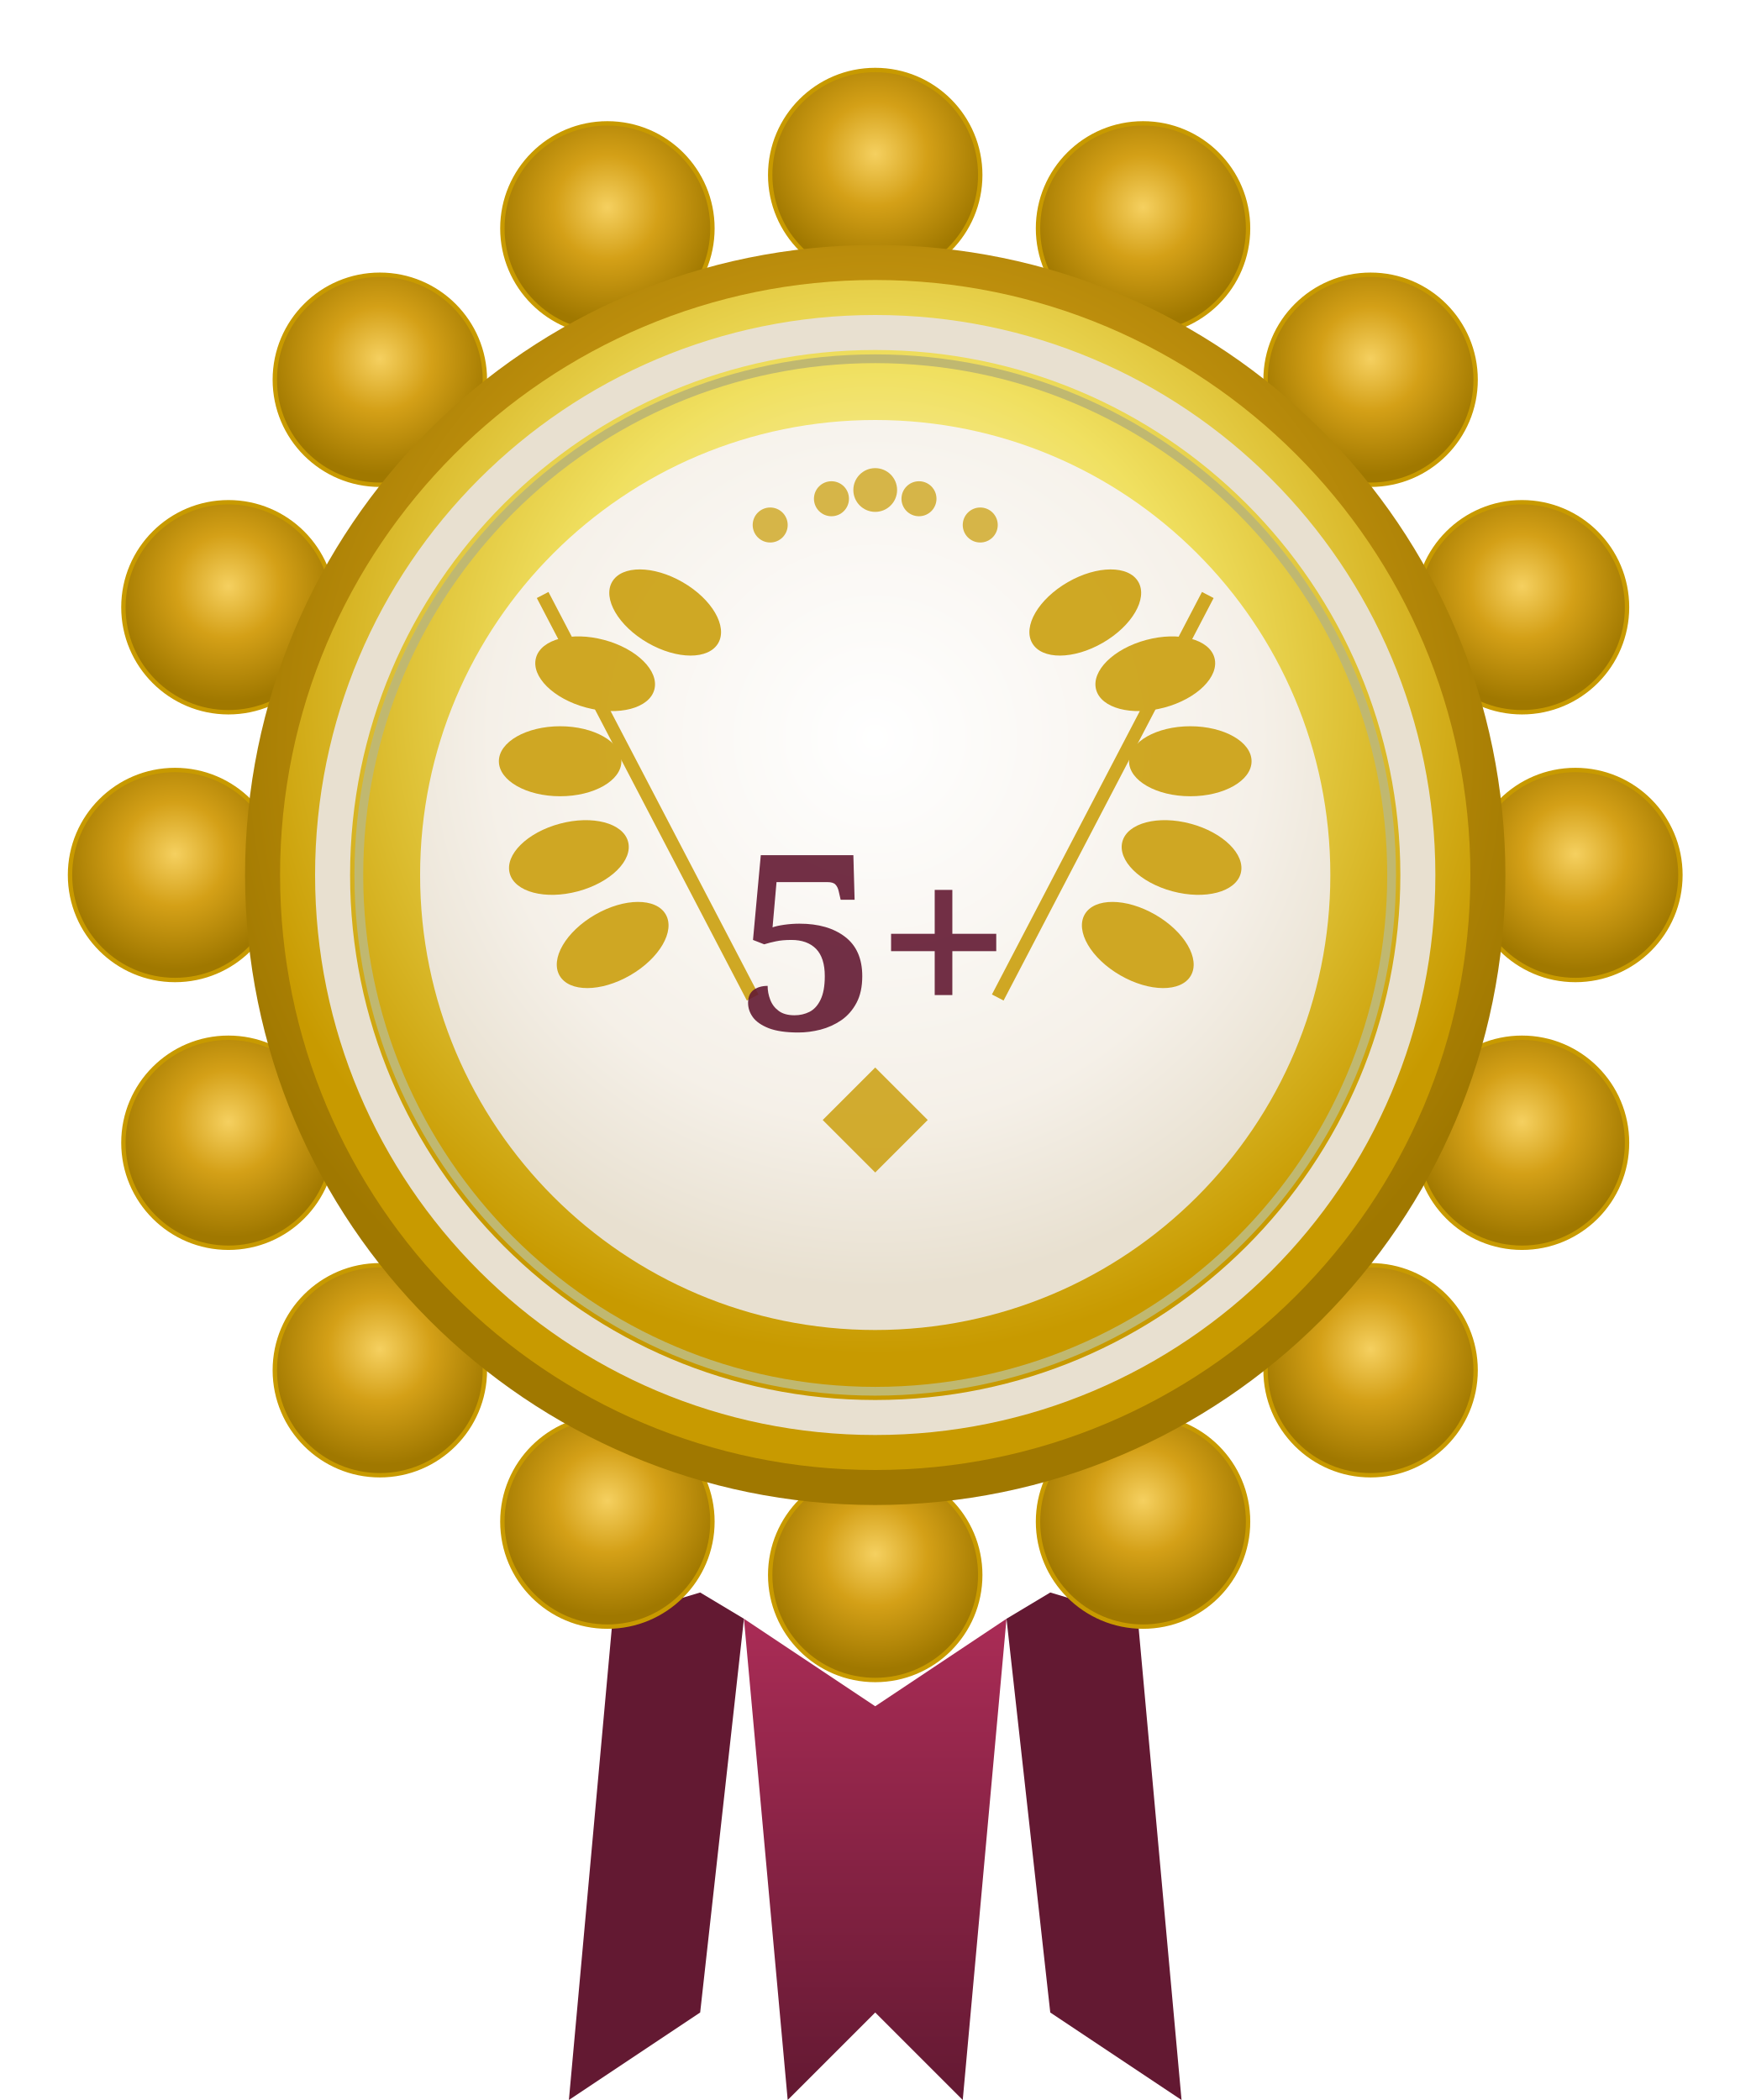
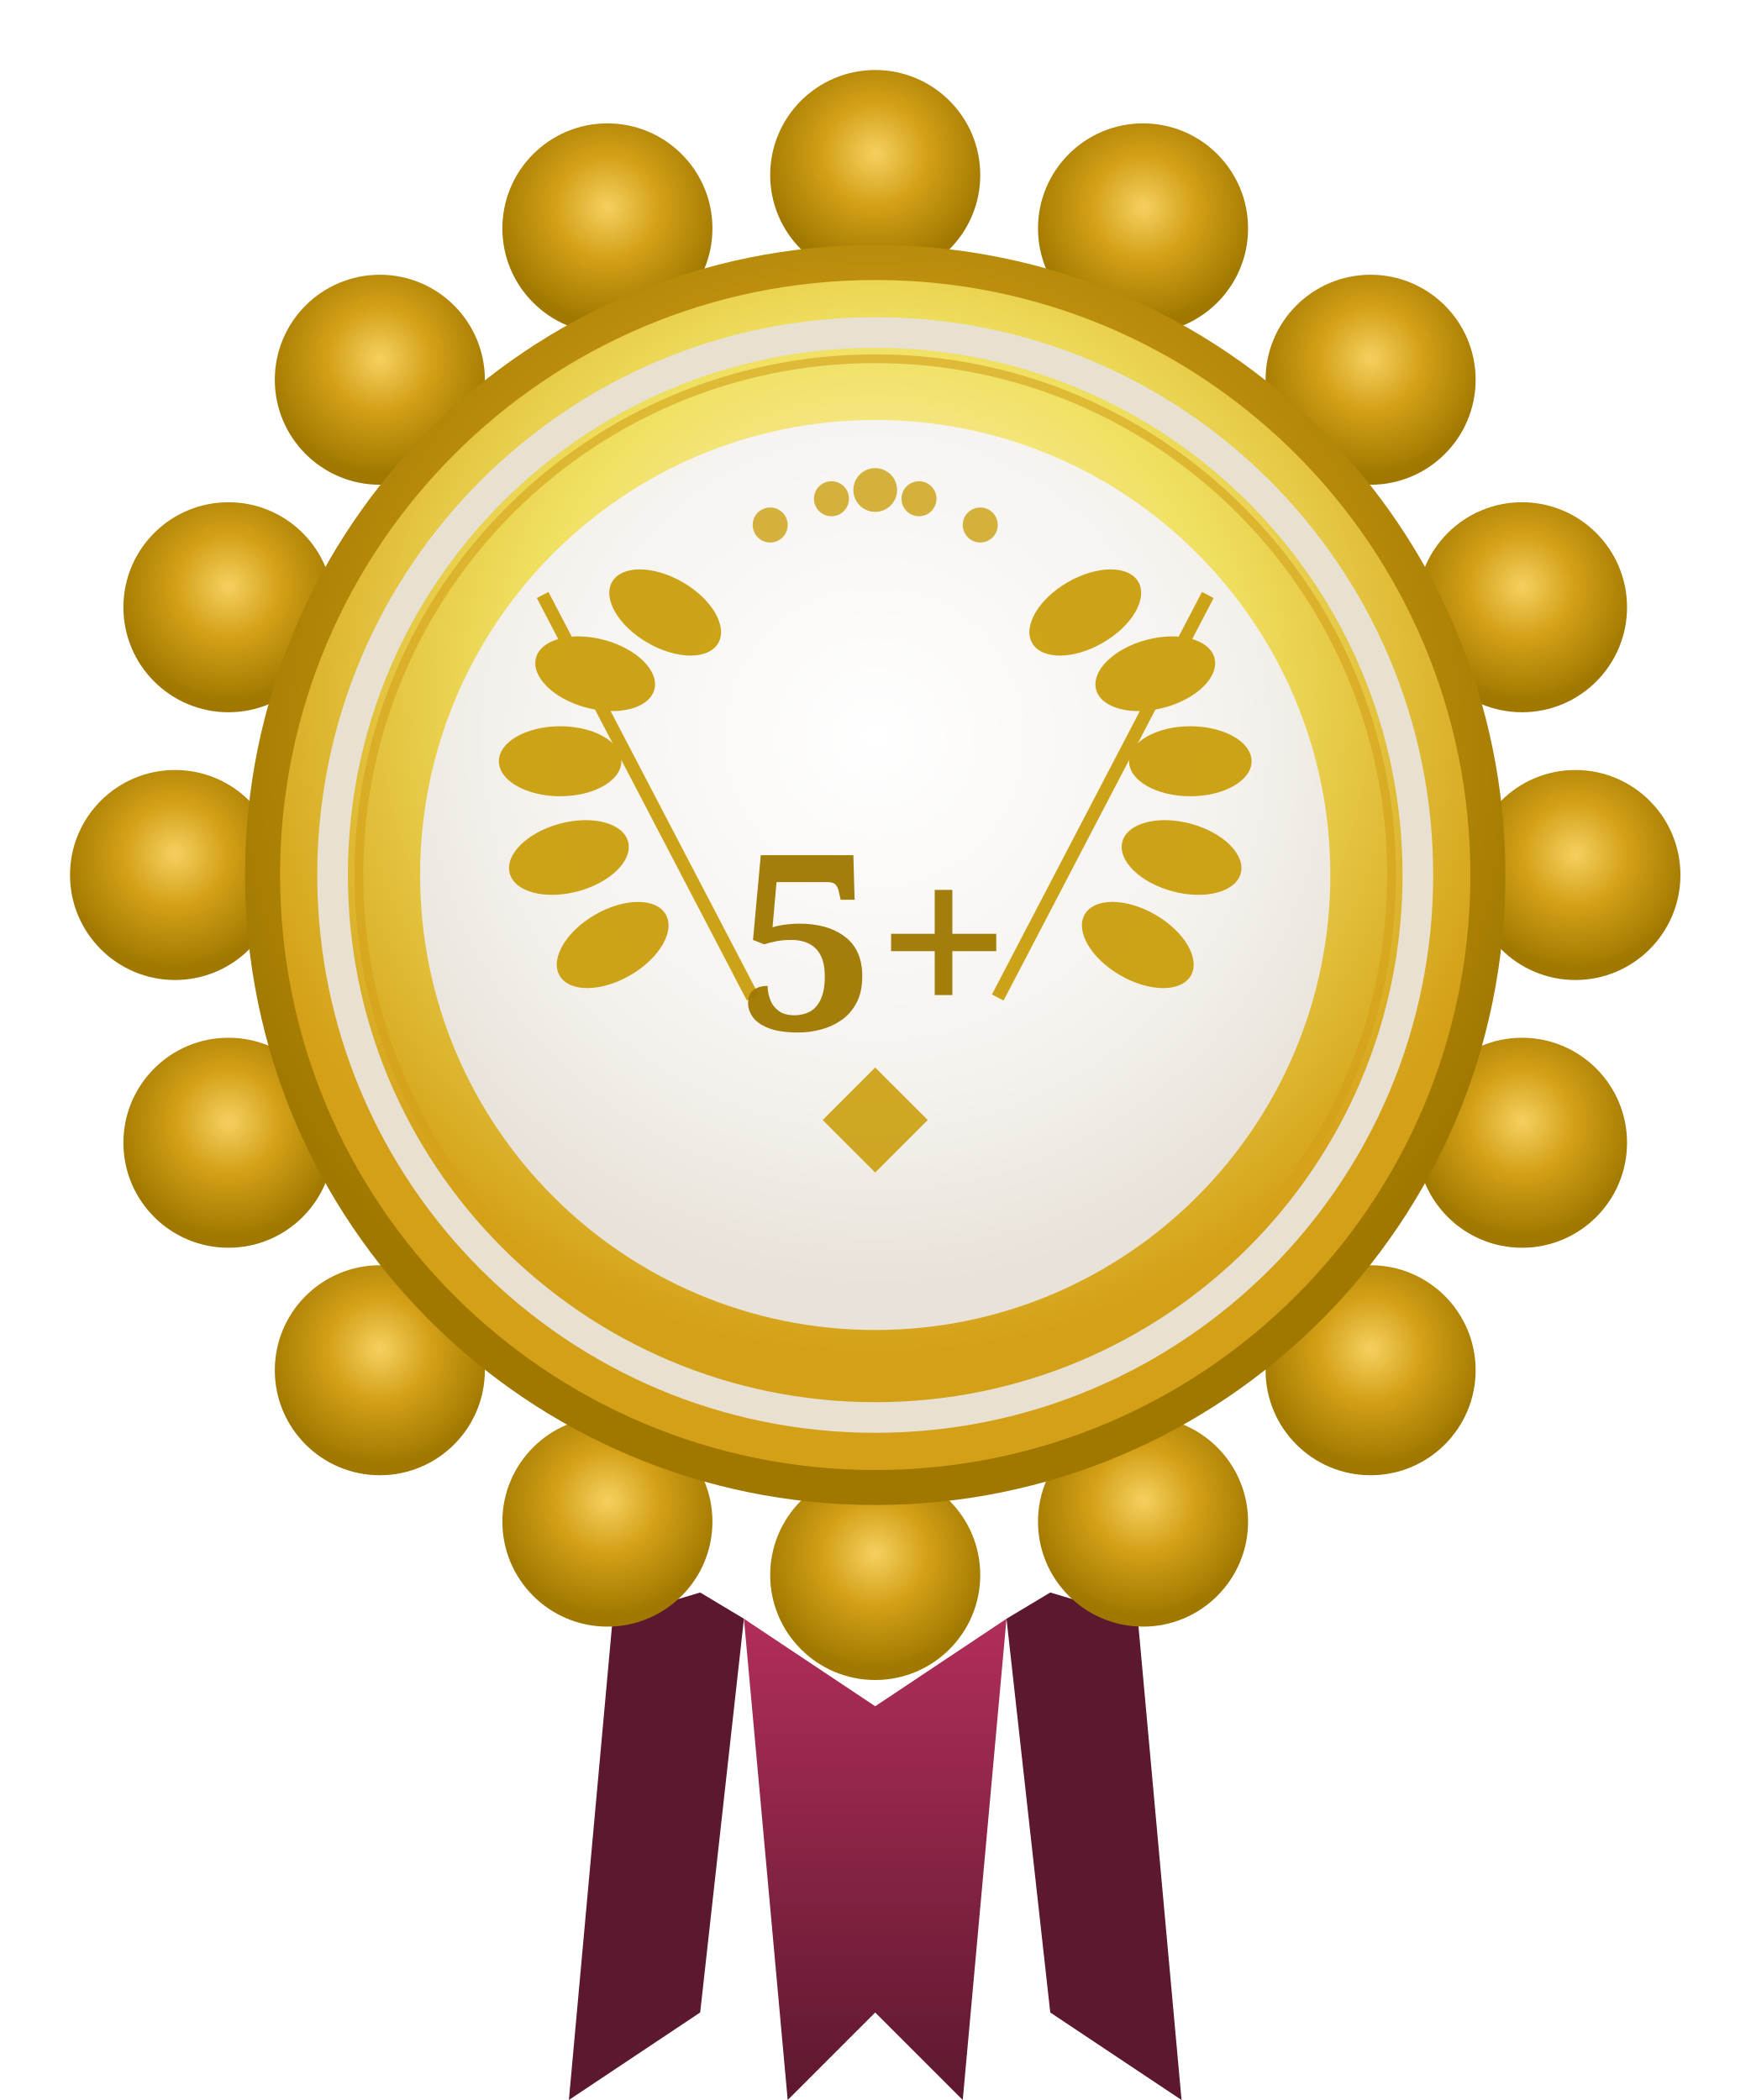
<svg xmlns="http://www.w3.org/2000/svg" viewBox="0 0 200 240" width="200" height="240">
  <defs>
-     <radialGradient id="goldOuter_veteran" cx="50%" cy="40%" r="55%">
+     <radialGradient id="outerGrad_veteran" cx="50%" cy="40%" r="55%">
      <stop offset="0%" stop-color="#F5D060" />
      <stop offset="45%" stop-color="#D4A017" />
      <stop offset="100%" stop-color="#A07800" />
    </radialGradient>
-     <radialGradient id="goldInner_veteran" cx="50%" cy="35%" r="55%">
+     <radialGradient id="innerGrad_veteran" cx="50%" cy="35%" r="55%">
      <stop offset="0%" stop-color="#FFF8DC" />
-       <stop offset="50%" stop-color="#F0E060" />
-       <stop offset="100%" stop-color="#C89A00" />
+       <stop offset="55%" stop-color="#F0E060" />
+       <stop offset="100%" stop-color="#D4A017" />
    </radialGradient>
    <radialGradient id="centerGrad_veteran" cx="50%" cy="35%" r="60%">
      <stop offset="0%" stop-color="#FFFFFF" />
-       <stop offset="70%" stop-color="#F5F0E8" />
-       <stop offset="100%" stop-color="#E8E0D0" />
+       <stop offset="65%" stop-color="#F5F2EE" />
+       <stop offset="100%" stop-color="#E8E2D8" />
    </radialGradient>
    <linearGradient id="ribbonGrad_veteran" x1="0%" y1="0%" x2="0%" y2="100%">
-       <stop offset="0%" stop-color="#aa2c56" />
-       <stop offset="100%" stop-color="#631932" />
+       <stop offset="0%" stop-color="#b12e5a" />
+       <stop offset="100%" stop-color="#5c182e" />
    </linearGradient>
  </defs>
  <polygon points="85,185 100,195 115,185 110,240 100,230 90,240" fill="url(#ribbonGrad_veteran)" />
-   <polygon points="80,182 70,185 65,240 80,230 85,185" fill="#631932" />
-   <polygon points="120,182 130,185 135,240 120,230 115,185" fill="#631932" />
-   <circle cx="100.0" cy="20.0" r="12" fill="url(#goldOuter_veteran)" stroke="#C89A00" stroke-width="0.5" />
-   <circle cx="130.6" cy="26.1" r="12" fill="url(#goldOuter_veteran)" stroke="#C89A00" stroke-width="0.5" />
-   <circle cx="156.6" cy="43.4" r="12" fill="url(#goldOuter_veteran)" stroke="#C89A00" stroke-width="0.5" />
-   <circle cx="173.9" cy="69.4" r="12" fill="url(#goldOuter_veteran)" stroke="#C89A00" stroke-width="0.5" />
-   <circle cx="180.0" cy="100.0" r="12" fill="url(#goldOuter_veteran)" stroke="#C89A00" stroke-width="0.5" />
-   <circle cx="173.9" cy="130.6" r="12" fill="url(#goldOuter_veteran)" stroke="#C89A00" stroke-width="0.5" />
-   <circle cx="156.6" cy="156.6" r="12" fill="url(#goldOuter_veteran)" stroke="#C89A00" stroke-width="0.5" />
-   <circle cx="130.6" cy="173.9" r="12" fill="url(#goldOuter_veteran)" stroke="#C89A00" stroke-width="0.5" />
-   <circle cx="100.0" cy="180.0" r="12" fill="url(#goldOuter_veteran)" stroke="#C89A00" stroke-width="0.5" />
-   <circle cx="69.4" cy="173.9" r="12" fill="url(#goldOuter_veteran)" stroke="#C89A00" stroke-width="0.5" />
-   <circle cx="43.4" cy="156.6" r="12" fill="url(#goldOuter_veteran)" stroke="#C89A00" stroke-width="0.5" />
-   <circle cx="26.1" cy="130.6" r="12" fill="url(#goldOuter_veteran)" stroke="#C89A00" stroke-width="0.5" />
-   <circle cx="20.0" cy="100.0" r="12" fill="url(#goldOuter_veteran)" stroke="#C89A00" stroke-width="0.5" />
-   <circle cx="26.1" cy="69.4" r="12" fill="url(#goldOuter_veteran)" stroke="#C89A00" stroke-width="0.5" />
-   <circle cx="43.4" cy="43.4" r="12" fill="url(#goldOuter_veteran)" stroke="#C89A00" stroke-width="0.5" />
-   <circle cx="69.4" cy="26.1" r="12" fill="url(#goldOuter_veteran)" stroke="#C89A00" stroke-width="0.5" />
-   <circle cx="100" cy="100" r="72" fill="url(#goldOuter_veteran)" />
-   <circle cx="100" cy="100" r="68" fill="url(#goldInner_veteran)" />
-   <circle cx="100" cy="100" r="62" fill="none" stroke="#E8E0D0" stroke-width="4" />
-   <circle cx="100" cy="100" r="59" fill="none" stroke="#C0B870" stroke-width="1" />
+   <polygon points="80,182 70,185 65,240 80,230 85,185" fill="#5c182e" />
+   <polygon points="120,182 130,185 135,240 120,230 115,185" fill="#5c182e" />
+   <circle cx="100.0" cy="20.0" r="12" fill="url(#outerGrad_veteran)" />
+   <circle cx="130.6" cy="26.1" r="12" fill="url(#outerGrad_veteran)" />
+   <circle cx="156.6" cy="43.4" r="12" fill="url(#outerGrad_veteran)" />
+   <circle cx="173.9" cy="69.4" r="12" fill="url(#outerGrad_veteran)" />
+   <circle cx="180.0" cy="100.0" r="12" fill="url(#outerGrad_veteran)" />
+   <circle cx="173.9" cy="130.6" r="12" fill="url(#outerGrad_veteran)" />
+   <circle cx="156.6" cy="156.6" r="12" fill="url(#outerGrad_veteran)" />
+   <circle cx="130.6" cy="173.9" r="12" fill="url(#outerGrad_veteran)" />
+   <circle cx="100.0" cy="180.0" r="12" fill="url(#outerGrad_veteran)" />
+   <circle cx="69.4" cy="173.9" r="12" fill="url(#outerGrad_veteran)" />
+   <circle cx="43.4" cy="156.6" r="12" fill="url(#outerGrad_veteran)" />
+   <circle cx="26.1" cy="130.6" r="12" fill="url(#outerGrad_veteran)" />
+   <circle cx="20.0" cy="100.0" r="12" fill="url(#outerGrad_veteran)" />
+   <circle cx="26.1" cy="69.4" r="12" fill="url(#outerGrad_veteran)" />
+   <circle cx="43.4" cy="43.4" r="12" fill="url(#outerGrad_veteran)" />
+   <circle cx="69.4" cy="26.1" r="12" fill="url(#outerGrad_veteran)" />
+   <circle cx="100" cy="100" r="72" fill="url(#outerGrad_veteran)" />
+   <circle cx="100" cy="100" r="68" fill="url(#innerGrad_veteran)" />
+   <circle cx="100" cy="100" r="62" fill="none" stroke="#E8E0D0" stroke-width="3.5" />
+   <circle cx="100" cy="100" r="59" fill="none" stroke="#D4A017" stroke-width="1" opacity="0.6" />
  <circle cx="100" cy="100" r="52" fill="url(#centerGrad_veteran)" />
-   <g transform="translate(100,100)" fill="#C89A00" opacity="0.85">
+   <g transform="translate(100,100)" fill="#C89A00" opacity="0.9">
    <ellipse cx="-30" cy="8" rx="7" ry="4" transform="rotate(-30,-30,8)" />
    <ellipse cx="-35" cy="-2" rx="7" ry="4" transform="rotate(-15,-35,-2)" />
    <ellipse cx="-36" cy="-13" rx="7" ry="4" transform="rotate(0,-36,-13)" />
    <ellipse cx="-32" cy="-23" rx="7" ry="4" transform="rotate(15,-32,-23)" />
    <ellipse cx="-24" cy="-30" rx="7" ry="4" transform="rotate(30,-24,-30)" />
    <line x1="-14" y1="14" x2="-38" y2="-32" stroke="#C89A00" stroke-width="1.5" />
  </g>
-   <g transform="translate(100,100)" fill="#C89A00" opacity="0.85">
+   <g transform="translate(100,100)" fill="#C89A00" opacity="0.9">
    <ellipse cx="30" cy="8" rx="7" ry="4" transform="rotate(30,30,8)" />
    <ellipse cx="35" cy="-2" rx="7" ry="4" transform="rotate(15,35,-2)" />
    <ellipse cx="36" cy="-13" rx="7" ry="4" transform="rotate(0,36,-13)" />
    <ellipse cx="32" cy="-23" rx="7" ry="4" transform="rotate(-15,32,-23)" />
    <ellipse cx="24" cy="-30" rx="7" ry="4" transform="rotate(-30,24,-30)" />
    <line x1="14" y1="14" x2="38" y2="-32" stroke="#C89A00" stroke-width="1.5" />
  </g>
-   <polygon points="100,122 106,128 100,134 94,128" fill="#C89A00" opacity="0.8" />
-   <g fill="#C89A00" opacity="0.7">
+   <polygon points="100,122 106,128 100,134 94,128" fill="#C89A00" opacity="0.85" />
+   <g fill="#C89A00" opacity="0.75">
    <circle cx="88" cy="60" r="2" />
    <circle cx="95" cy="57" r="2" />
    <circle cx="100" cy="56" r="2.5" />
    <circle cx="105" cy="57" r="2" />
    <circle cx="112" cy="60" r="2" />
  </g>
-   <text x="100" y="108" text-anchor="middle" dominant-baseline="middle" font-family="Georgia, serif" font-size="28" font-weight="700" fill="#631932" opacity="0.9">5+</text>
+   <text x="100" y="108" text-anchor="middle" dominant-baseline="middle" font-family="Georgia, serif" font-size="28" font-weight="700" fill="#A07800" opacity="0.95">5+</text>
</svg>
